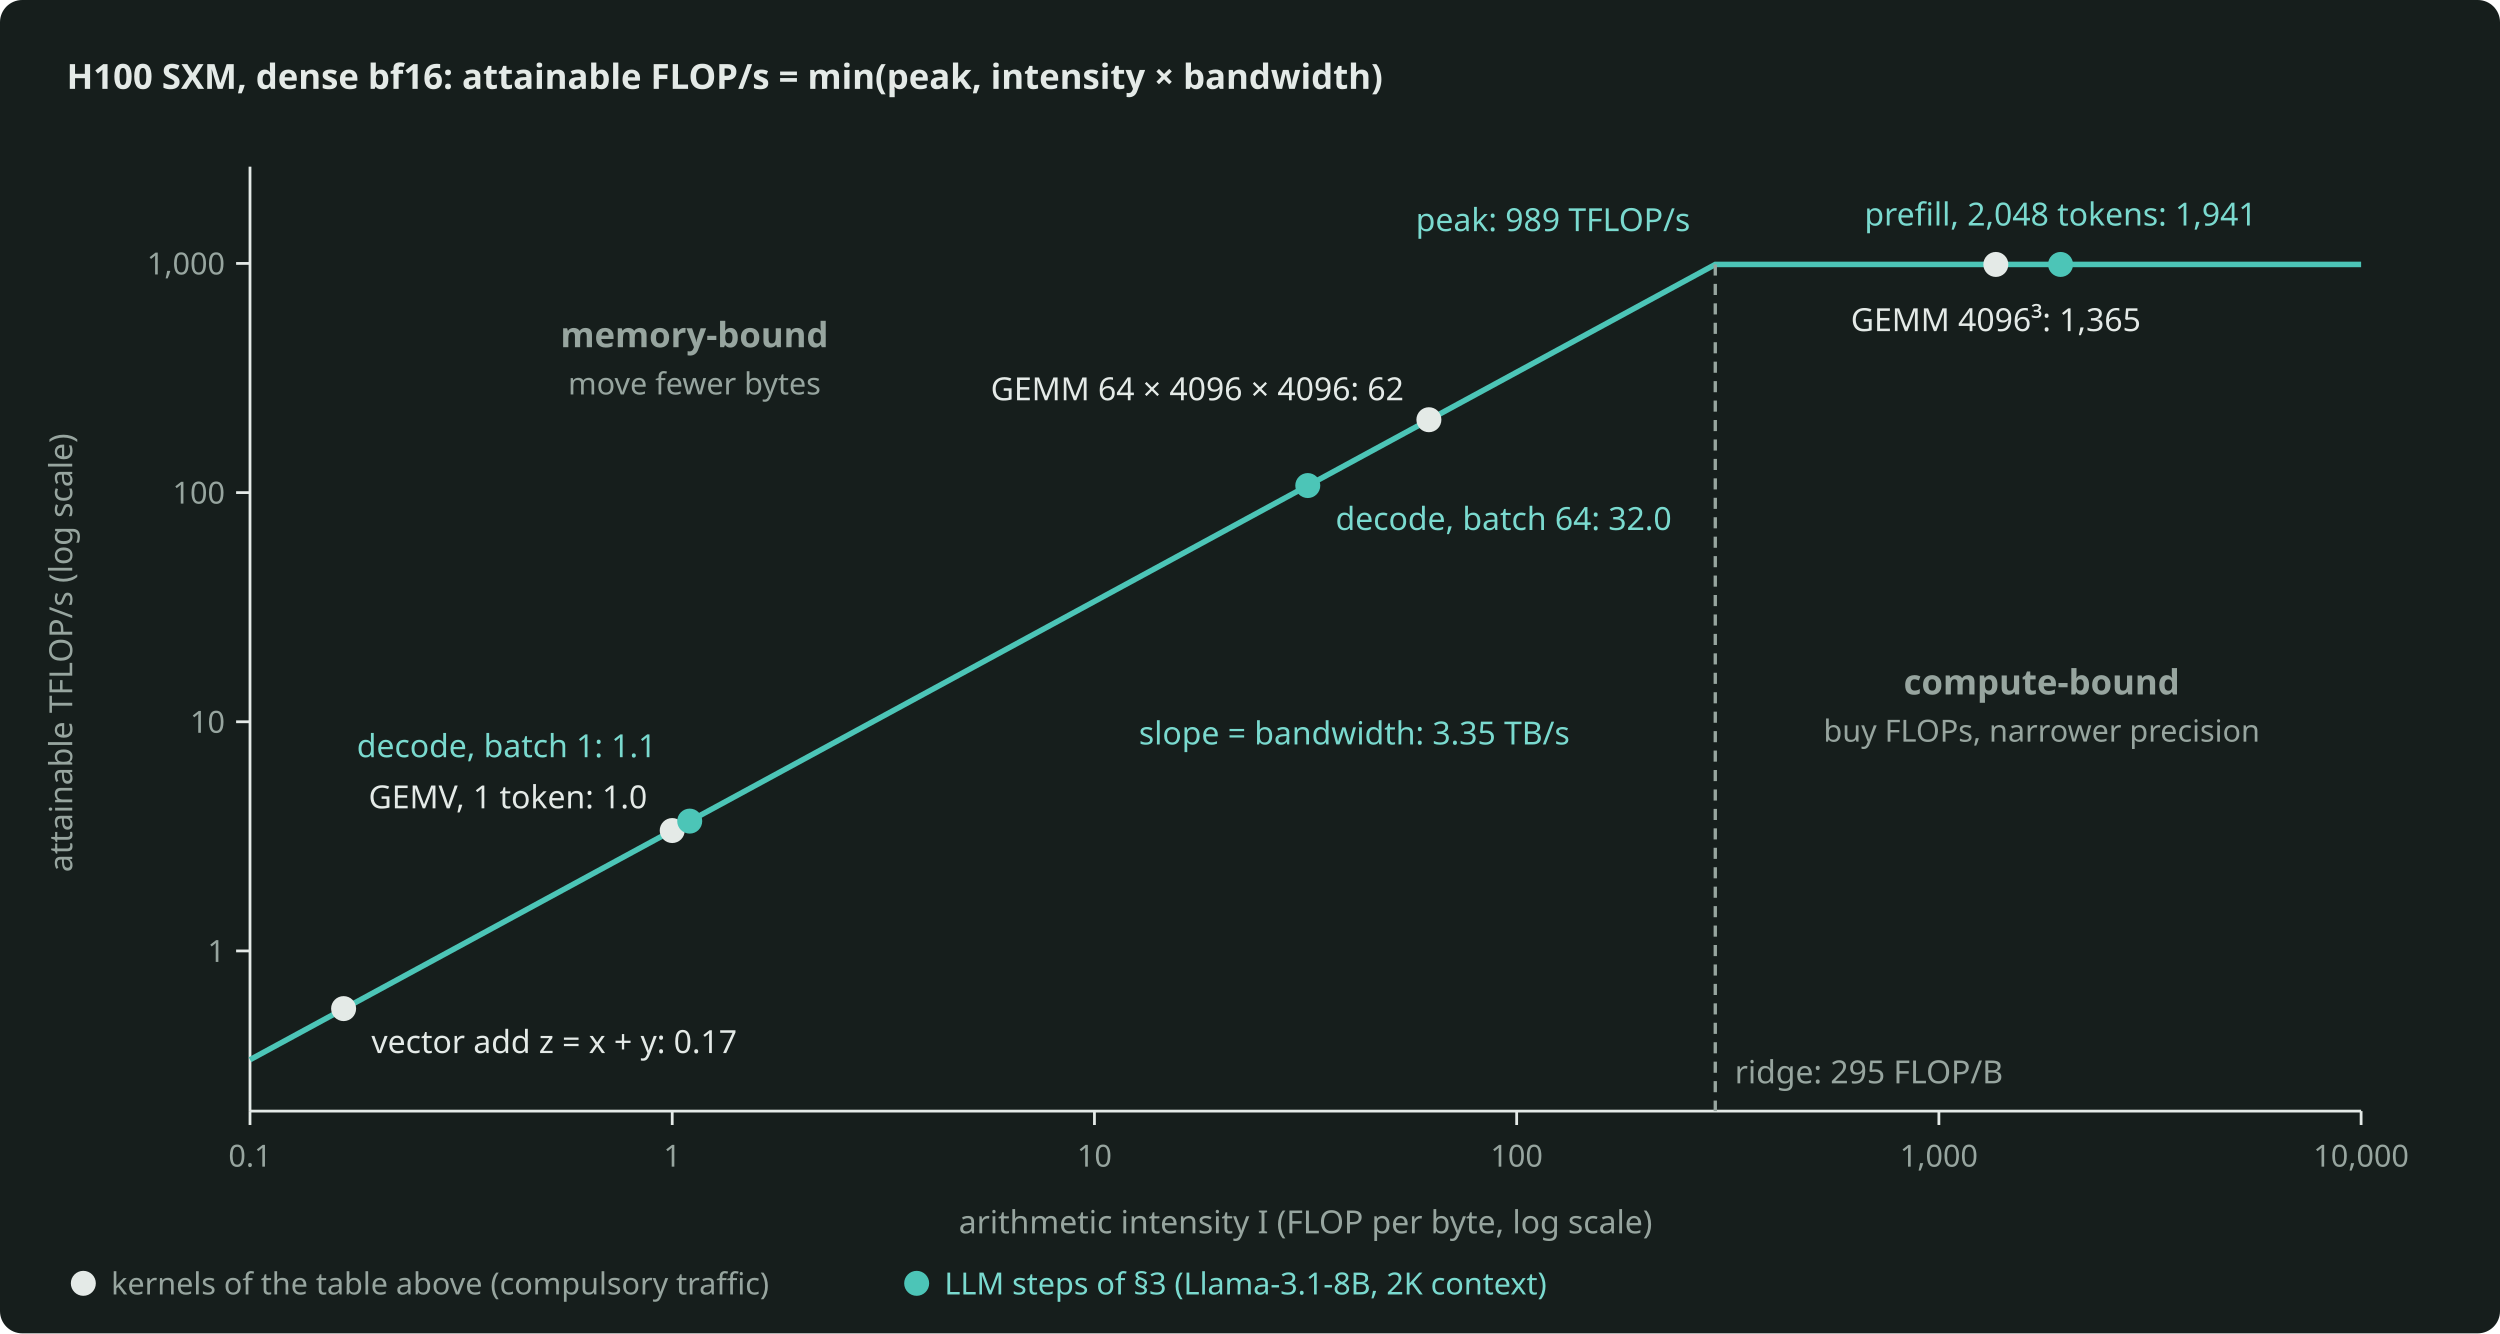
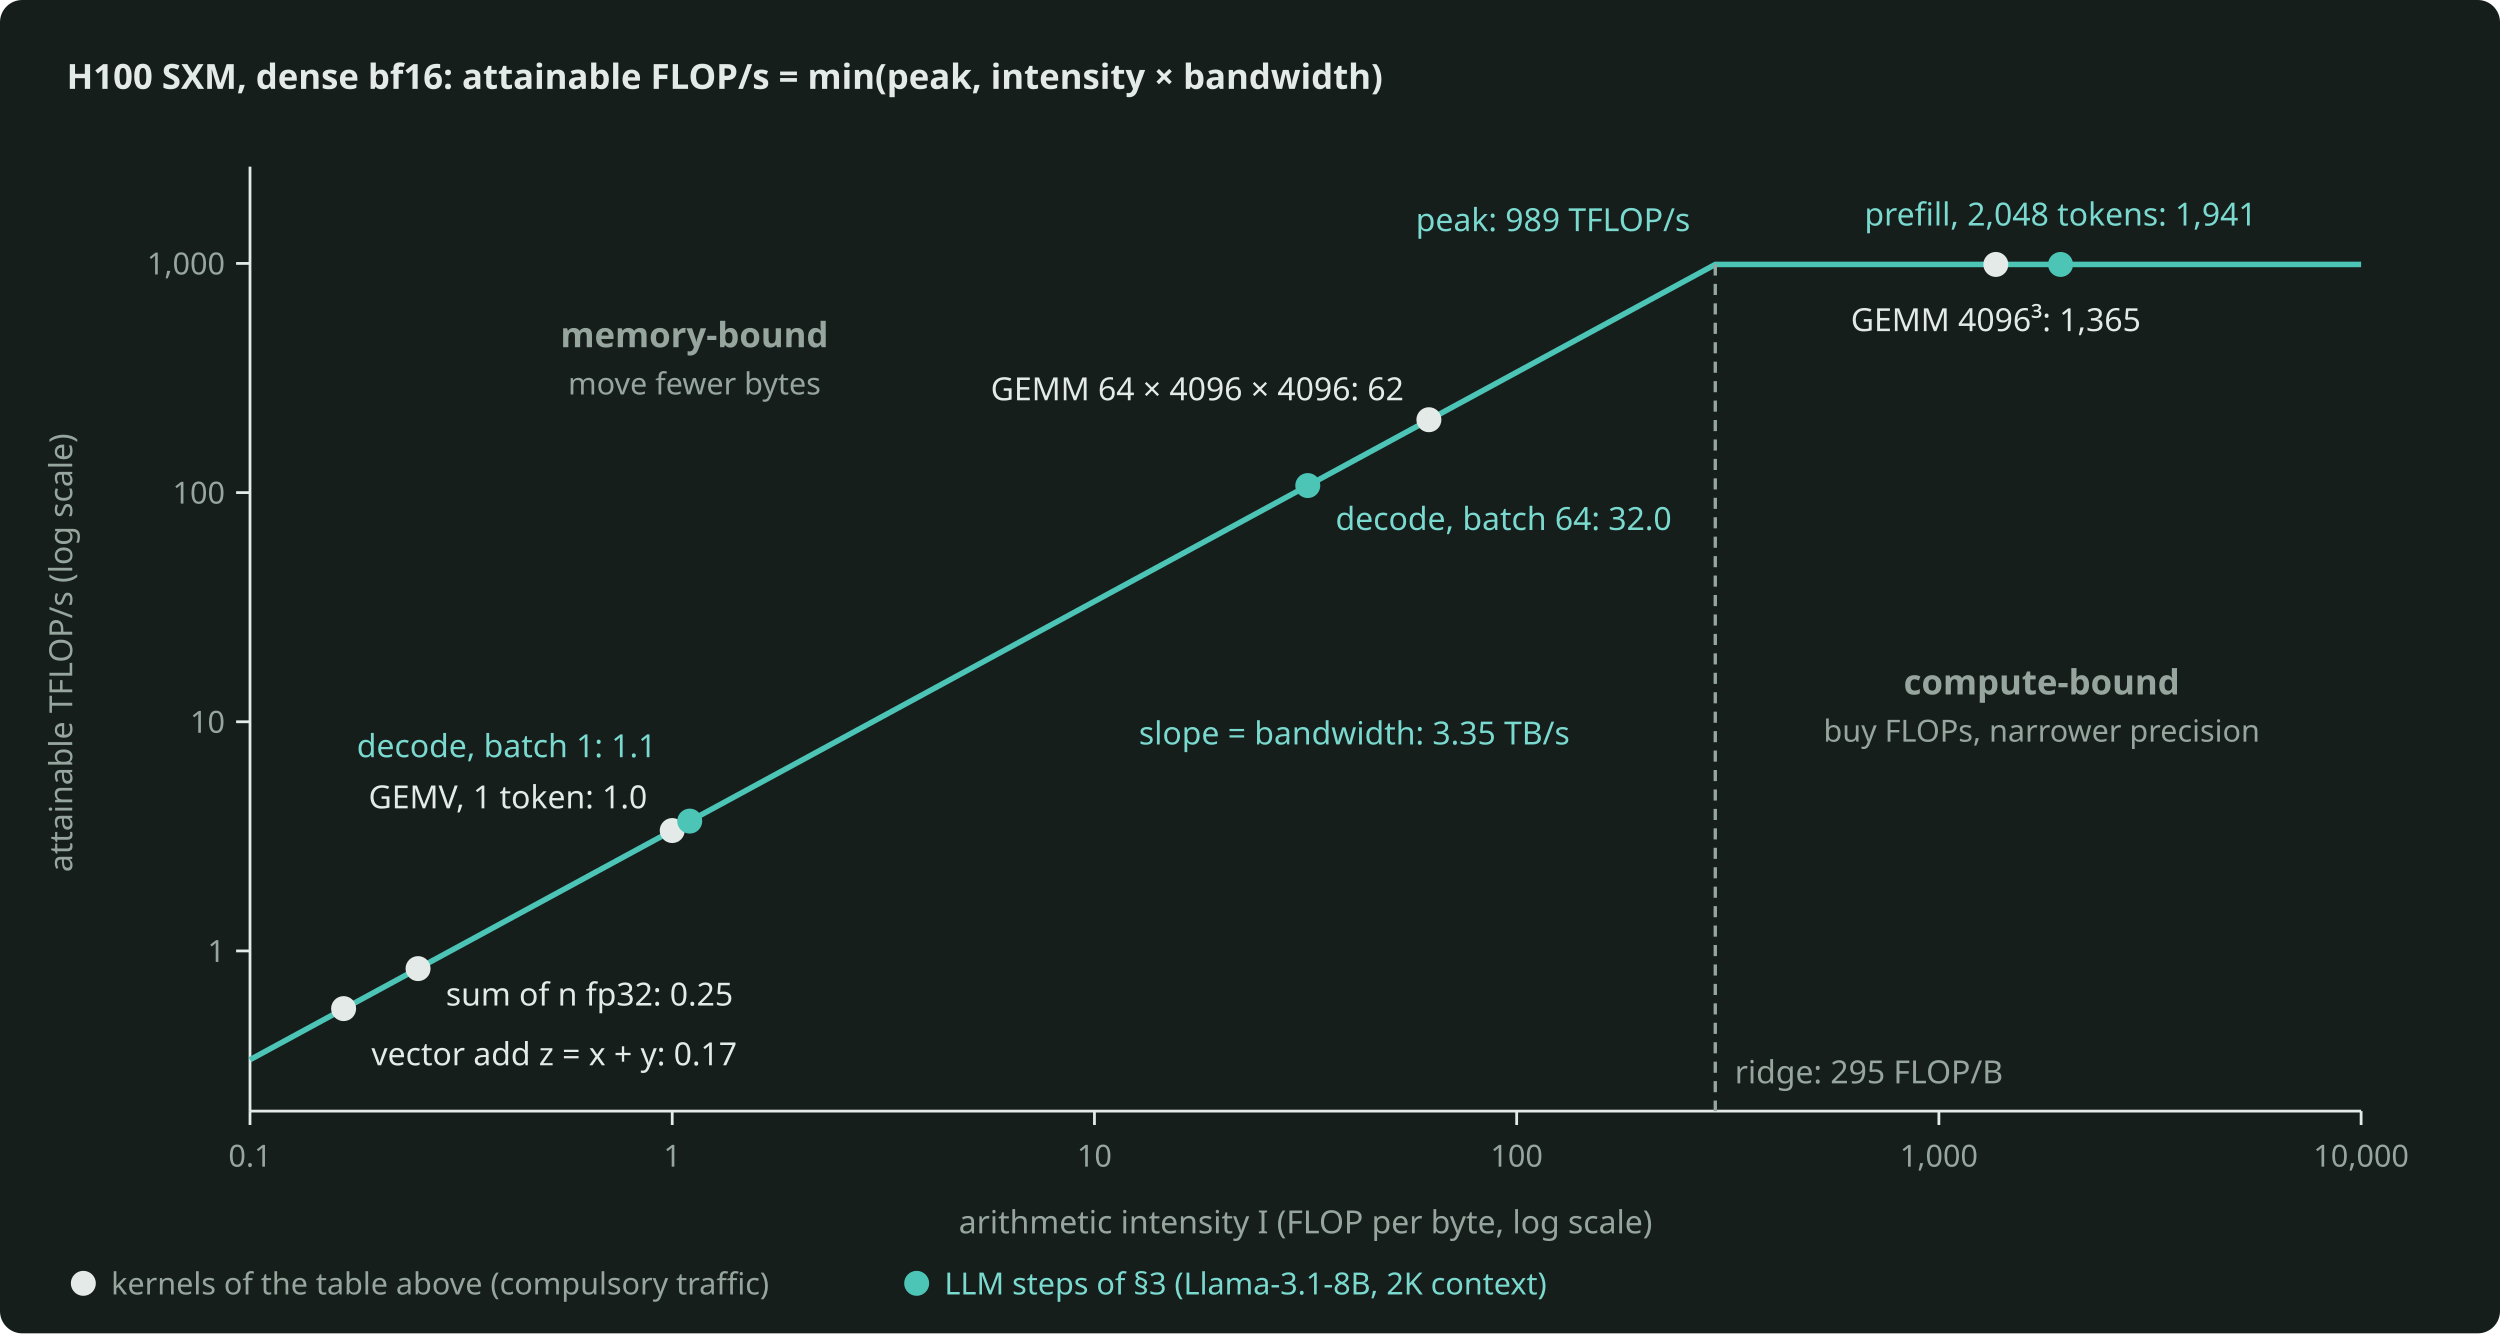
<svg xmlns="http://www.w3.org/2000/svg" width="900" height="480" viewBox="0 0 900 480" role="img" aria-label="The H100 roofline in dense bf16 on log-log axes: the memory-bound slope at 3.35 TB/s meets the 989 TFLOP/s ceiling at the ridge of 295 FLOP/B; the kernels of the table and the decode and prefill steps of section 3 sit at their intensities." style="color: #E4EAE7">
  <rect x="0" y="0" width="900" height="480" rx="8" fill="#161E1C" />
  <defs>
    <marker id="arr" viewBox="0 0 10 10" refX="9" refY="5" markerWidth="8" markerHeight="8" orient="auto-start-reverse">
      <path d="M0 0 L10 5 L0 10 z" fill="#97A59F" />
    </marker>
    <marker id="arrA" viewBox="0 0 10 10" refX="9" refY="5" markerWidth="8" markerHeight="8" orient="auto-start-reverse">
      <path d="M0 0 L10 5 L0 10 z" fill="#4CC5B7" />
    </marker>
  </defs>
  <g font-family="Bricolage Grotesque, system-ui, sans-serif" font-size="12.5" fill="currentColor">
    <text x="24" y="32" font-weight="600">H100 SXM, dense bf16: attainable FLOP/s = min(peak, intensity × bandwidth)</text>
    <line x1="90" y1="400" x2="850" y2="400" stroke="#E4EAE7" stroke-width="1" />
    <line x1="90" y1="60" x2="90" y2="400" stroke="#E4EAE7" stroke-width="1" />
    <line x1="90.0" y1="400" x2="90.0" y2="405" stroke="#E4EAE7" stroke-width="1" />
    <text x="90.0" y="420" text-anchor="middle" font-size="11" fill="#97A59F">0.1</text>
    <line x1="242.0" y1="400" x2="242.0" y2="405" stroke="#E4EAE7" stroke-width="1" />
    <text x="242.0" y="420" text-anchor="middle" font-size="11" fill="#97A59F">1</text>
    <line x1="394.0" y1="400" x2="394.0" y2="405" stroke="#E4EAE7" stroke-width="1" />
    <text x="394.0" y="420" text-anchor="middle" font-size="11" fill="#97A59F">10</text>
    <line x1="546.0" y1="400" x2="546.0" y2="405" stroke="#E4EAE7" stroke-width="1" />
    <text x="546.0" y="420" text-anchor="middle" font-size="11" fill="#97A59F">100</text>
    <line x1="698.0" y1="400" x2="698.0" y2="405" stroke="#E4EAE7" stroke-width="1" />
    <text x="698.0" y="420" text-anchor="middle" font-size="11" fill="#97A59F">1,000</text>
    <line x1="850.0" y1="400" x2="850.0" y2="405" stroke="#E4EAE7" stroke-width="1" />
    <text x="850.0" y="420" text-anchor="middle" font-size="11" fill="#97A59F">10,000</text>
    <line x1="85" y1="342.335" x2="90" y2="342.335" stroke="#E4EAE7" stroke-width="1" />
    <text x="81" y="346.3" text-anchor="end" font-size="11" fill="#97A59F">1</text>
    <line x1="85" y1="259.835" x2="90" y2="259.835" stroke="#E4EAE7" stroke-width="1" />
    <text x="81" y="263.8" text-anchor="end" font-size="11" fill="#97A59F">10</text>
    <line x1="85" y1="177.335" x2="90" y2="177.335" stroke="#E4EAE7" stroke-width="1" />
    <text x="81" y="181.3" text-anchor="end" font-size="11" fill="#97A59F">100</text>
    <line x1="85" y1="94.835" x2="90" y2="94.835" stroke="#E4EAE7" stroke-width="1" />
    <text x="81" y="98.8" text-anchor="end" font-size="11" fill="#97A59F">1,000</text>
    <text x="470.0" y="444" text-anchor="middle" font-size="11.5" fill="#97A59F">arithmetic intensity I (FLOP per byte, log scale)</text>
    <text x="26" y="235.0" text-anchor="middle" font-size="11.5" fill="#97A59F" transform="rotate(-90 26 235.0)">attainable TFLOP/s (log scale)</text>
    <path d="M90.0 381.5 L617.5 95.2 L850 95.2" fill="none" stroke="#4CC5B7" stroke-width="2" />
    <line x1="617.5" y1="95.2" x2="617.5" y2="400" stroke="#97A59F" stroke-width="1.2" stroke-dasharray="4 3" />
    <text x="624.5" y="390" font-size="11.5" fill="#97A59F">ridge: 295 FLOP/B</text>
    <text x="608.5" y="83.2" text-anchor="end" font-size="11.5" fill="#7ADACF">peak: 989 TFLOP/s</text>
    <text x="410" y="268" font-size="11.5" fill="#7ADACF">slope = bandwidth: 3.35 TB/s</text>
    <text x="250" y="125" text-anchor="middle" font-size="12.5" font-weight="600" fill="#97A59F">memory-bound</text>
    <text x="250" y="142" text-anchor="middle" font-size="11" fill="#97A59F">move fewer bytes</text>
    <text x="735" y="250" text-anchor="middle" font-size="12.5" font-weight="600" fill="#97A59F">compute-bound</text>
    <text x="735" y="267" text-anchor="middle" font-size="11" fill="#97A59F">buy FLOPs, narrower precision</text>
    <circle cx="123.7" cy="363.1" r="4.5" fill="#E4EAE7" />
-     <text x="133.7" y="379.1" font-size="11.5" fill="#E4EAE7">vector add z = x + y: 0.17</text>
+     <text x="133.7" y="383.5" font-size="11.5" fill="#E4EAE7">vector add z = x + y: 0.17</text>
+     <circle cx="150.5" cy="348.7" r="4.5" fill="#E4EAE7" />
+     <text x="160.5" y="362.0" font-size="11.5" fill="#E4EAE7">sum of n fp32: 0.25</text>
    <circle cx="242.0" cy="299.0" r="4.5" fill="#E4EAE7" />
    <text x="233.0" y="291.0" text-anchor="end" font-size="11.5" fill="#E4EAE7">GEMV, 1 token: 1.0</text>
    <circle cx="248.3" cy="295.6" r="4.5" fill="#4CC5B7" />
    <text x="236.3" y="272.6" text-anchor="end" font-size="11.5" fill="#7ADACF">decode, batch 1: 1.1</text>
    <circle cx="470.8" cy="174.8" r="4.5" fill="#4CC5B7" />
    <text x="480.8" y="190.8" font-size="11.5" fill="#7ADACF">decode, batch 64: 32.0</text>
    <circle cx="514.4" cy="151.1" r="4.5" fill="#E4EAE7" />
    <text x="505.4" y="144.1" text-anchor="end" font-size="11.5" fill="#E4EAE7">GEMM 64 × 4096 × 4096: 62</text>
    <circle cx="718.5" cy="95.2" r="4.5" fill="#E4EAE7" />
    <text x="718.5" y="119.2" text-anchor="middle" font-size="11.5" fill="#E4EAE7">GEMM 4096³: 1,365</text>
    <circle cx="741.8" cy="95.2" r="4.5" fill="#4CC5B7" />
    <text x="741.8" y="81.2" text-anchor="middle" font-size="11.5" fill="#7ADACF">prefill, 2,048 tokens: 1,941</text>
    <circle cx="30.0" cy="462.0" r="4.5" fill="#E4EAE7" />
    <text x="40" y="466" font-size="11" fill="#97A59F">kernels of the table above (compulsory traffic)</text>
    <circle cx="330.0" cy="462.0" r="4.5" fill="#4CC5B7" />
    <text x="340" y="466" font-size="11" fill="#7ADACF">LLM steps of §3 (Llama-3.1-8B, 2K context)</text>
  </g>
</svg>
